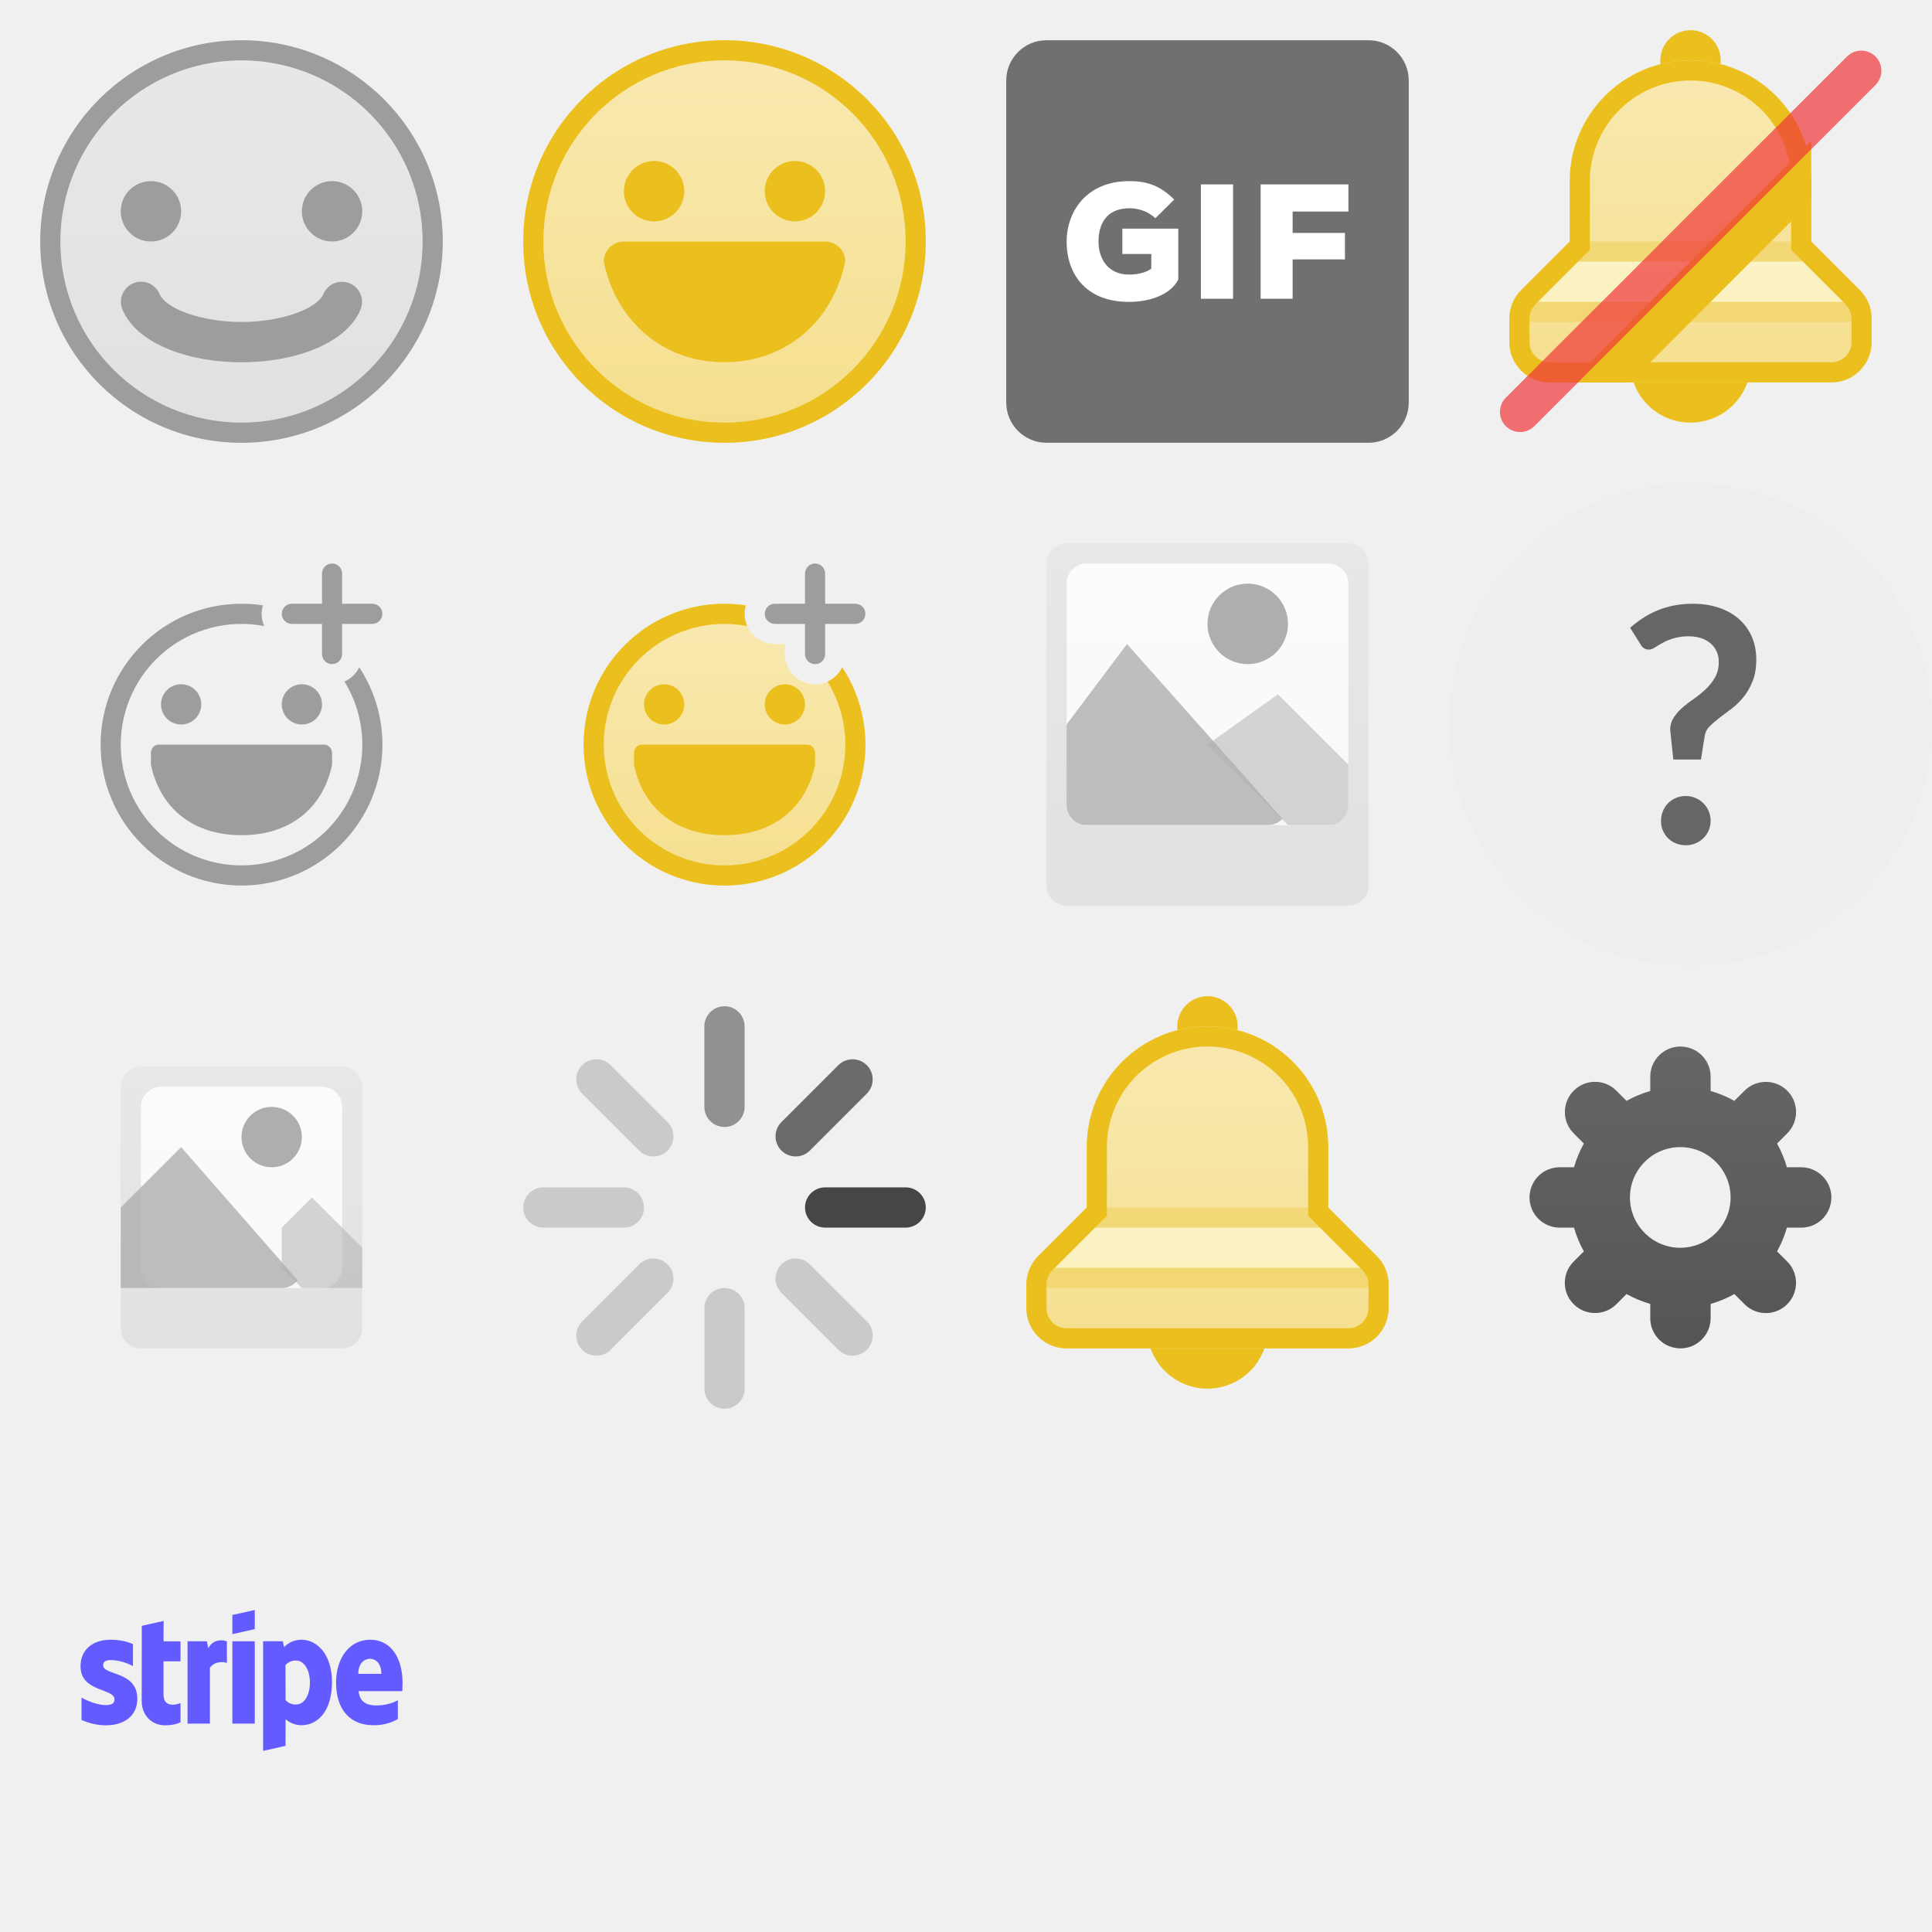
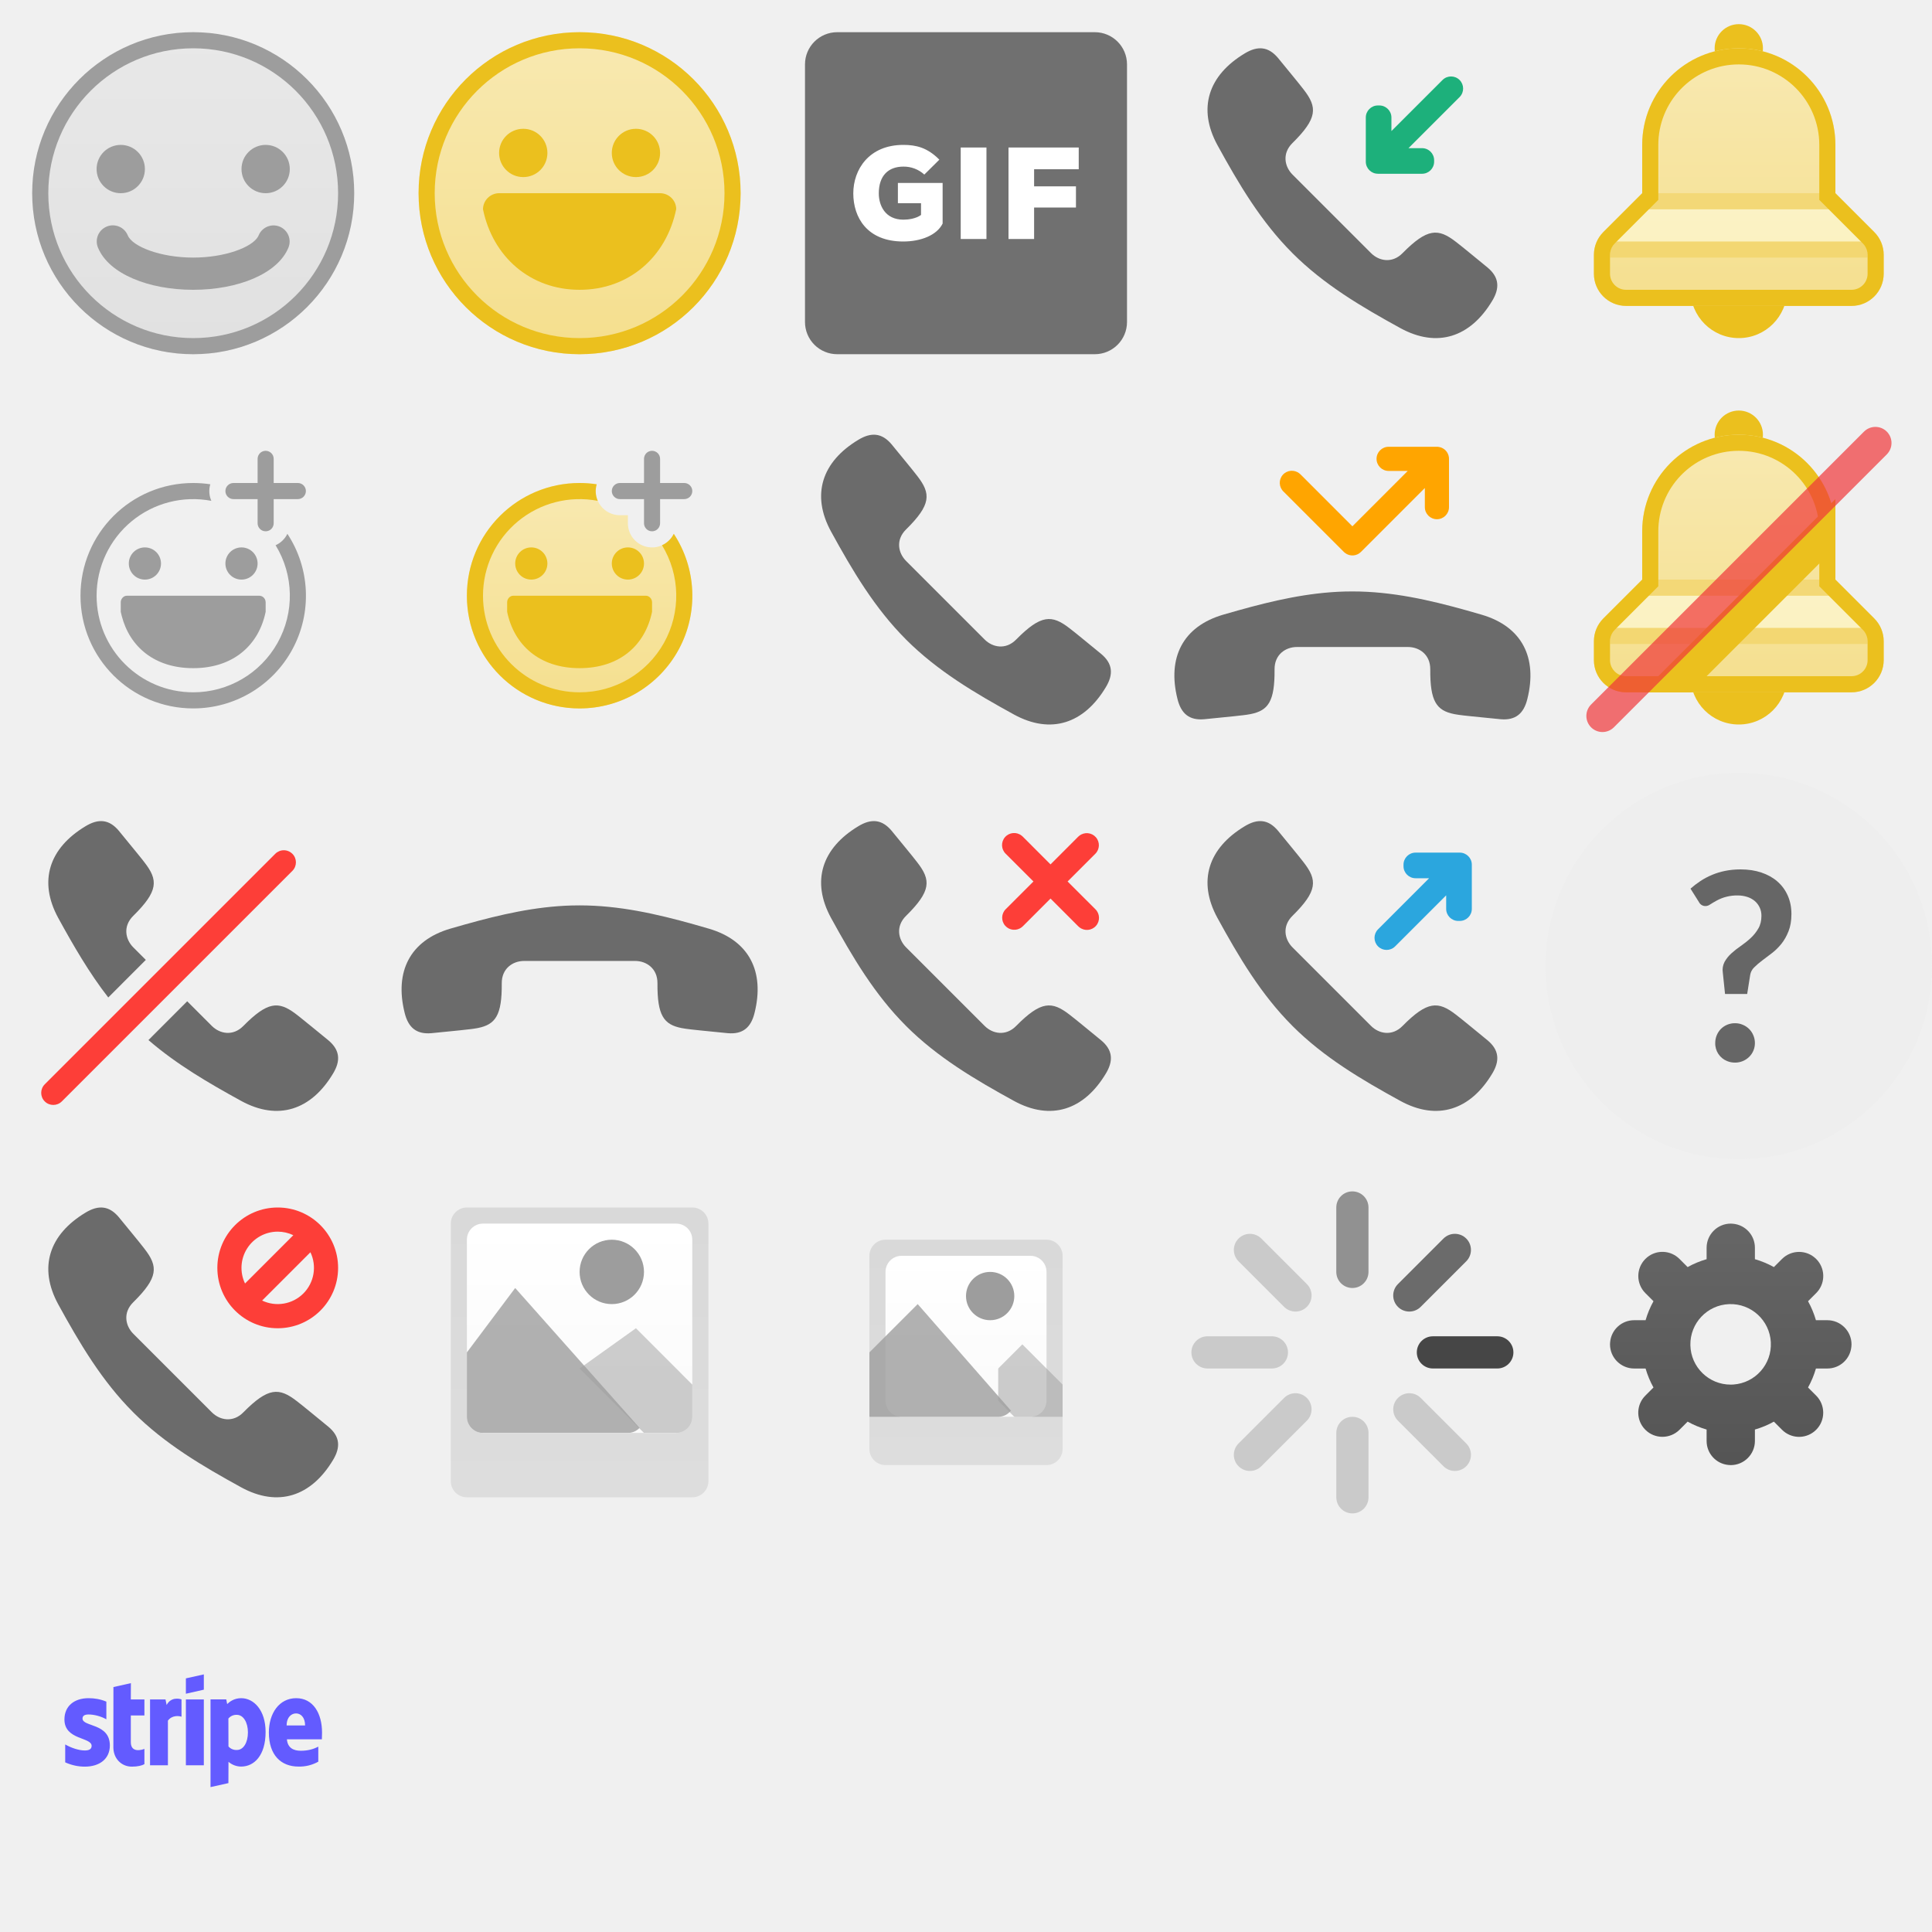
- <svg xmlns="http://www.w3.org/2000/svg" xmlns:xlink="http://www.w3.org/1999/xlink" width="64" height="64" viewBox="0 0 64 64">
+ <svg xmlns="http://www.w3.org/2000/svg" xmlns:xlink="http://www.w3.org/1999/xlink" width="80" height="80" viewBox="0 0 80 80">
  <svg width="16" height="16" viewBox="0 0 16 16" id="icon-emoji">
    <defs>
      <linearGradient x1="50%" y1="0%" x2="50%" y2="96.88%" id="ac">
        <stop stop-color="#E8E8E8" offset="0%" />
        <stop stop-color="#E1E1E1" offset="100%" />
      </linearGradient>
      <path id="aa" d="M0 0h16v16H0z" />
    </defs>
    <g fill="none" fill-rule="evenodd">
      <mask id="ab" fill="#fff">
        <use xlink:href="#aa" />
      </mask>
      <g mask="url(#ab)">
        <path d="M6.667 0a6.665 6.665 0 016.666 6.667 6.665 6.665 0 01-6.666 6.666A6.665 6.665 0 010 6.667 6.665 6.665 0 016.667 0" fill="url(#ac)" transform="translate(1.333 1.333)" />
        <path d="M11.58 9.384c.34.14.503.53.363.87C11.495 11.34 9.849 12 8 12c-1.85 0-3.495-.66-3.943-1.746a.667.667 0 011.2-.578l.033.07c.189.459 1.341.92 2.71.92 1.314 0 2.428-.425 2.683-.865l.027-.055c.14-.34.53-.502.87-.362zM11 6c.553 0 1 .447 1 1 0 .553-.447 1-1 1-.553 0-1-.447-1-1 0-.553.447-1 1-1zM5 6c.553 0 1 .447 1 1 0 .553-.447 1-1 1-.553 0-1-.447-1-1 0-.553.447-1 1-1z" fill="#9D9D9D" fill-rule="nonzero" />
        <path d="M8 1.333A6.665 6.665 0 0114.667 8 6.665 6.665 0 018 14.667 6.665 6.665 0 011.333 8 6.665 6.665 0 018 1.333zM8 2C4.685 2 2 4.685 2 8s2.685 6 6 6 6-2.685 6-6-2.685-6-6-6z" fill="#9D9D9D" fill-rule="nonzero" />
      </g>
    </g>
  </svg>
  <svg width="16" height="16" viewBox="0 0 16 16" id="icon-emoji-active" x="16">
    <defs>
      <linearGradient x1="50%" y1="0%" x2="50%" y2="97.5%" id="bc">
        <stop stop-color="#F8E9B1" offset="0%" />
        <stop stop-color="#F5DF8E" offset="100%" />
      </linearGradient>
      <path id="ba" d="M0 0h16v16H0z" />
    </defs>
    <g fill="none" fill-rule="evenodd">
      <mask id="bb" fill="#fff">
        <use xlink:href="#ba" />
      </mask>
      <g mask="url(#bb)">
        <path d="M6.667 0a6.665 6.665 0 016.666 6.667 6.665 6.665 0 01-6.666 6.666A6.665 6.665 0 010 6.667 6.665 6.665 0 016.667 0" fill="url(#bc)" transform="translate(1.333 1.333)" />
        <path d="M8 1.333A6.665 6.665 0 0114.667 8 6.665 6.665 0 018 14.667 6.665 6.665 0 011.333 8 6.665 6.665 0 018 1.333zM8 2C4.685 2 2 4.685 2 8s2.685 6 6 6 6-2.685 6-6-2.685-6-6-6z" fill="#EBC01E" fill-rule="nonzero" />
        <path d="M11.332 8c.364 0 .668.295.668.66-.404 1.972-1.955 3.34-4 3.34s-3.596-1.368-4-3.333C4 8.302 4.3 8 4.668 8zm-.999-2.667c.554 0 1 .447 1 1 0 .554-.446 1-1 1-.553 0-1-.446-1-1 0-.553.447-1 1-1zm-4.666 0c.553 0 1 .447 1 1 0 .554-.447 1-1 1-.554 0-1-.446-1-1 0-.553.446-1 1-1z" fill="#EBC01E" />
      </g>
    </g>
  </svg>
  <svg width="16" height="16" viewBox="0 0 16 16" id="icon-emoji-reactions" y="16">
    <defs>
      <path id="ca" d="M0 0h16v16H0z" />
    </defs>
    <g fill="none" fill-rule="evenodd">
      <mask id="cb" fill="#fff">
        <use xlink:href="#ca" />
      </mask>
      <g mask="url(#cb)" fill="#9D9D9D" fill-rule="nonzero">
        <path d="M8 4c.24 0 .477.018.708.053a.997.997 0 00.044.686A3.999 3.999 0 004 8.667c0 2.21 1.79 4 4 4a3.999 3.999 0 003.412-6.09.994.994 0 00.488-.473 4.665 4.665 0 01-3.9 7.23 4.665 4.665 0 01-4.667-4.667A4.665 4.665 0 018 4zm2.742 4.667a.27.27 0 01.25.209l.008.062v.395c-.283 1.376-1.333 2.334-3 2.334-1.597 0-2.628-.88-2.96-2.164L5 9.333v-.395c0-.122.085-.234.199-.264l.059-.007h5.484zm-.742-2A.666.666 0 1110 8a.666.666 0 110-1.333zm-4 0A.666.666 0 116 8a.666.666 0 110-1.333zm5-4c.184 0 .333.149.333.333v1h1a.333.333 0 010 .667h-1v1a.333.333 0 11-.666 0v-1h-1a.333.333 0 010-.667h1V3c0-.184.149-.333.333-.333z" />
      </g>
    </g>
  </svg>
  <svg width="16" height="16" viewBox="0 0 16 16" id="icon-emoji-reactions-active" x="16" y="16">
    <defs>
      <linearGradient x1="50%" y1="0%" x2="50%" y2="100%" id="dc">
        <stop stop-color="#F8E9B1" offset="0%" />
        <stop stop-color="#F5DF8E" offset="100%" />
      </linearGradient>
      <path id="da" d="M0 0h16v16H0z" />
    </defs>
    <g fill="none" fill-rule="evenodd">
      <mask id="db" fill="#fff">
        <use xlink:href="#da" />
      </mask>
      <g mask="url(#db)">
        <path d="M4.667 1.333c.24 0 .477.019.708.054a1 1 0 00.958 1.28h.334V3a1 1 0 001.9.437 4.667 4.667 0 11-3.9-2.104z" fill="url(#dc)" transform="translate(3.333 2.667)" />
        <path d="M8 4c.24 0 .477.018.708.053a.997.997 0 00.044.686A3.999 3.999 0 004 8.667c0 2.21 1.79 4 4 4a3.999 3.999 0 003.412-6.09.994.994 0 00.488-.473 4.665 4.665 0 01-3.9 7.23 4.665 4.665 0 01-4.667-4.667A4.665 4.665 0 018 4z" fill="#EBC01E" fill-rule="nonzero" />
        <path d="M11 2.667c.184 0 .333.149.333.333v1h1a.333.333 0 010 .667h-1v1a.333.333 0 11-.666 0v-1h-1a.333.333 0 010-.667h1V3c0-.184.149-.333.333-.333z" fill="#9D9D9D" fill-rule="nonzero" />
        <path d="M10.742 8.667c.133 0 .258.121.258.27v.396c-.283 1.376-1.333 2.334-3 2.334s-2.717-.958-3-2.334v-.395c0-.143.115-.271.258-.271zm-.742-2A.666.666 0 1110 8a.666.666 0 110-1.333zm-4 0A.666.666 0 116 8a.666.666 0 110-1.333z" fill="#EBC01E" />
      </g>
    </g>
  </svg>
  <svg width="16" height="16" viewBox="0 0 16 16" id="icon-gif-rest" x="32">
    <defs>
      <path id="ea" d="M0 0h16v16H0z" />
      <path d="M6.896 6.612l-.622.617a1.254 1.254 0 00-.867-.33c-.617 0-1.018.368-1.018 1.11 0 .486.255 1.087 1.018 1.087.2 0 .515-.038.731-.195v-.487H5.18v-.839h1.852v1.683c-.239.482-.9.742-1.63.742-1.5 0-2.069-1.001-2.069-1.992 0-.99.65-2.008 2.074-2.008.525 0 .991.108 1.49.612zm1.951 3.285H7.781V6.108h1.066v3.79zm1.973 0H9.76V6.108h2.908v.899H10.82v.709h1.733v.877H10.82v1.304z" id="ec" />
    </defs>
    <g fill="none" fill-rule="evenodd">
      <mask id="eb" fill="#fff">
        <use xlink:href="#ea" />
      </mask>
      <g mask="url(#eb)">
        <path d="M2.667 1.333h10.666c.737 0 1.334.597 1.334 1.334v10.666c0 .737-.597 1.334-1.334 1.334H2.667a1.333 1.333 0 01-1.334-1.334V2.667c0-.737.597-1.334 1.334-1.334z" fill="#707070" />
        <use fill="#FFF" xlink:href="#ec" />
      </g>
    </g>
  </svg>
-   <svg width="16" height="16" viewBox="0 0 16 16" id="icon-image-zoom-in" x="32" y="16">
-     <defs>
-       <linearGradient x1="50%" y1=".281%" x2="50%" y2="99.784%" id="fc">
-         <stop stop-color="#E6E6E6" offset="0%" />
+   <svg width="16" height="16" viewBox="0 0 16 16" id="icon-handset" x="32" y="16">
+     <defs>
+       <path id="fa" d="M0 0h16v16H0z" />
+       <path d="M5.518 10.482c-1.305-1.305-2.22-2.857-3.105-4.47-.832-1.522-.382-2.894 1.132-3.802.533-.322.975-.285 1.373.188.187.232.885 1.072 1.065 1.312.57.735.577 1.185-.465 2.213-.435.427-.33.974 0 1.304l3.255 3.255c.33.33.877.435 1.304 0 1.028-1.042 1.478-1.035 2.213-.465.24.18 1.08.878 1.312 1.065.473.398.51.84.188 1.373-.908 1.514-2.28 1.964-3.803 1.132-1.612-.885-3.164-1.8-4.47-3.105z" id="fc" />
+     </defs>
+     <g fill="none" fill-rule="evenodd">
+       <mask id="fb" fill="#fff">
+         <use xlink:href="#fa" />
+       </mask>
+       <g mask="url(#fb)">
+         <use fill-opacity=".7" fill="#333" xlink:href="#fc" />
+       </g>
+     </g>
+   </svg>
+   <svg width="16" height="16" viewBox="0 0 16 16" id="icon-handset-cancelled" y="32">
+     <defs>
+       <path id="ga" d="M0 0h16v16H0z" />
+     </defs>
+     <g fill="none" fill-rule="evenodd">
+       <mask id="gb" fill="#fff">
+         <use xlink:href="#ga" />
+       </mask>
+       <g mask="url(#gb)" fill-rule="nonzero">
+         <path d="M7.752 9.461l1.02 1.021c.33.33.878.435 1.305 0 .997-1.01 1.45-1.034 2.147-.515l.19.147.589.477.6.491c.472.398.51.84.187 1.373-.908 1.514-2.28 1.964-3.803 1.132-1.36-.747-2.677-1.515-3.84-2.52l1.605-1.606zM4.918 2.398l.75.917.218.27.097.125c.57.735.577 1.185-.465 2.213-.435.427-.33.974 0 1.304l.52.52-1.555 1.556c-.793-1.021-1.439-2.14-2.07-3.29-.832-1.523-.382-2.895 1.132-3.803.533-.322.975-.285 1.373.188z" fill-opacity=".7" fill="#333" />
+         <path d="M12.107 3.354a.5.5 0 010 .707L2.56 13.607a.5.5 0 11-.707-.708l9.545-9.545a.5.5 0 01.708 0z" fill="#FD3E38" />
+       </g>
+     </g>
+   </svg>
+   <svg width="16" height="16" viewBox="0 0 16 16" id="icon-handset-ended" x="16" y="32">
+     <defs>
+       <path id="ha" d="M0 0h16v16H0z" />
+       <path d="M8 5.49c1.628 0 3.178.35 4.733.786l.623.179c1.665.488 2.317 1.776 1.888 3.489-.149.605-.488.89-1.103.838l-1.18-.118-.344-.037-.24-.031-.154-.026c-.742-.146-1.008-.526-.999-1.856.005-.61-.456-.923-.923-.923H5.7c-.467 0-.928.313-.923.923.01 1.33-.257 1.71-.999 1.856l-.154.026-.152.02-.433.048-1.179.118c-.615.053-.954-.233-1.103-.838-.43-1.713.223-3.001 1.888-3.49l.623-.178c1.451-.406 2.898-.74 4.408-.782L8 5.49z" id="hc" />
+     </defs>
+     <g fill="none" fill-rule="evenodd">
+       <mask id="hb" fill="#fff">
+         <use xlink:href="#ha" />
+       </mask>
+       <g mask="url(#hb)">
+         <use fill-opacity=".7" fill="#333" xlink:href="#hc" />
+       </g>
+     </g>
+   </svg>
+   <svg width="16" height="16" viewBox="0 0 16 16" id="icon-handset-failed" x="32" y="32">
+     <defs>
+       <path id="ia" d="M0 0h16v16H0z" />
+     </defs>
+     <g fill="none" fill-rule="evenodd">
+       <mask id="ib" fill="#fff">
+         <use xlink:href="#ia" />
+       </mask>
+       <g mask="url(#ib)" fill-rule="nonzero">
+         <path d="M12.694 2.605a.5.5 0 01.66.749L12.207 4.5l1.147 1.146a.5.5 0 01-.66.75l-.048-.042L11.5 5.207l-1.146 1.147-.048.041a.5.5 0 01-.66-.749L10.793 4.5 9.646 3.354a.5.5 0 01.66-.75l.048.042L11.5 3.793l1.146-1.147z" fill="#FD3E38" />
+         <path d="M5.518 10.482c-1.305-1.305-2.22-2.857-3.105-4.47-.832-1.522-.382-2.894 1.132-3.802.533-.322.975-.285 1.373.188.187.232.885 1.072 1.065 1.312.57.735.577 1.185-.465 2.213-.435.427-.33.974 0 1.304l3.255 3.255c.33.33.877.435 1.304 0 1.028-1.042 1.478-1.035 2.213-.465.24.18 1.08.878 1.312 1.065.473.398.51.84.188 1.373-.908 1.514-2.28 1.964-3.803 1.132-1.612-.885-3.164-1.8-4.47-3.105z" fill-opacity=".7" fill="#333" />
+       </g>
+     </g>
+   </svg>
+   <svg width="16" height="16" viewBox="0 0 16 16" id="icon-handset-incoming" x="48">
+     <defs>
+       <path id="ja" d="M0 0h16v16H0z" />
+     </defs>
+     <g fill="none" fill-rule="evenodd">
+       <mask id="jb" fill="#fff">
+         <use xlink:href="#ja" />
+       </mask>
+       <g mask="url(#jb)" fill-rule="nonzero">
+         <path d="M9.055 7.194a.5.5 0 01-.5-.5V4.867a.5.5 0 01.5-.5h.061a.5.5 0 01.5.5v.56l2.121-2.12a.5.5 0 01.708.706l-2.122 2.122h.561a.5.5 0 01.5.5v.06a.5.5 0 01-.5.5H9.055z" fill="#1DB07B" />
+         <path d="M5.518 10.482c-1.305-1.305-2.22-2.857-3.105-4.47-.832-1.522-.382-2.894 1.132-3.802.533-.322.975-.285 1.373.188.187.232.885 1.072 1.065 1.312.57.735.577 1.185-.465 2.213-.435.427-.33.974 0 1.304l3.255 3.255c.33.33.877.435 1.304 0 1.028-1.042 1.478-1.035 2.213-.465.24.18 1.08.878 1.312 1.065.473.398.51.84.188 1.373-.908 1.514-2.28 1.964-3.803 1.132-1.612-.885-3.164-1.8-4.47-3.105z" fill-opacity=".7" fill="#333" />
+       </g>
+     </g>
+   </svg>
+   <svg width="16" height="16" viewBox="0 0 16 16" id="icon-handset-missed" x="48" y="16">
+     <defs>
+       <path id="ka" d="M0 0h16v16H0z" />
+     </defs>
+     <g fill="none" fill-rule="evenodd">
+       <mask id="kb" fill="#fff">
+         <use xlink:href="#ka" />
+       </mask>
+       <g mask="url(#kb)">
+         <path d="M8 8.49c1.628 0 3.178.35 4.733.786l.623.179c1.665.488 2.317 1.776 1.888 3.489-.149.605-.488.89-1.103.838l-1.18-.118-.344-.037-.24-.031-.154-.026c-.742-.146-1.008-.526-.999-1.856.005-.61-.456-.923-.923-.923H5.7c-.467 0-.928.313-.923.923.01 1.33-.257 1.71-.999 1.856l-.154.026-.152.02-.433.048-1.179.118c-.615.053-.954-.233-1.103-.838-.43-1.713.223-3.001 1.888-3.49l.623-.178c1.451-.406 2.898-.74 4.408-.782L8 8.49z" fill-opacity=".7" fill="#333" />
+         <path d="M9.5 2.5h2l.038.001.062.01.056.014.056.022.048.026.049.033.045.04a.505.505 0 01.048.056l.036.056.026.056.018.053.015.074L12 3v2a.5.5 0 11-1 0v-.793L8.354 6.854a.5.5 0 01-.66.041l-.048-.041-2.5-2.5a.5.5 0 01.66-.75l.048.042L8 5.793 10.292 3.5H9.5a.5.5 0 010-1z" fill="orange" />
+       </g>
+     </g>
+   </svg>
+   <svg width="16" height="16" viewBox="0 0 16 16" id="icon-handset-outgoing" x="48" y="32">
+     <defs>
+       <path id="la" d="M0 0h16v16H0z" />
+     </defs>
+     <g fill="none" fill-rule="evenodd">
+       <mask id="lb" fill="#fff">
+         <use xlink:href="#la" />
+       </mask>
+       <g mask="url(#lb)" fill-rule="nonzero">
+         <path d="M12.945 3.805a.5.5 0 00-.5-.5h-1.829a.5.5 0 00-.5.5v.061a.5.5 0 00.5.5h.56l-2.12 2.121a.5.5 0 00.707.707l2.12-2.12v.56a.5.5 0 00.5.5h.062a.5.5 0 00.5-.5v-1.83z" fill="#2BA6DE" />
+         <path d="M5.518 10.482c-1.305-1.305-2.22-2.857-3.105-4.47-.832-1.522-.382-2.894 1.132-3.802.533-.322.975-.285 1.373.188.187.232.885 1.072 1.065 1.312.57.735.577 1.185-.465 2.213-.435.427-.33.974 0 1.304l3.255 3.255c.33.33.877.435 1.304 0 1.028-1.042 1.478-1.035 2.213-.465.24.18 1.08.878 1.312 1.065.473.398.51.84.188 1.373-.908 1.514-2.28 1.964-3.803 1.132-1.612-.885-3.164-1.8-4.47-3.105z" fill-opacity=".7" fill="#333" />
+       </g>
+     </g>
+   </svg>
+   <svg width="16" height="16" viewBox="0 0 16 16" id="icon-handset-rejected" y="48">
+     <defs>
+       <path id="ma" d="M0 0h16v16H0z" />
+     </defs>
+     <g fill="none" fill-rule="evenodd">
+       <mask id="mb" fill="#fff">
+         <use xlink:href="#ma" />
+       </mask>
+       <g mask="url(#mb)" fill-rule="nonzero">
+         <path d="M11.5 2a2.5 2.5 0 110 5 2.5 2.5 0 010-5zm1.354 1.853l-2 2a1.5 1.5 0 002-2zM11.5 3a1.5 1.5 0 00-1.354 2.147l2-2A1.494 1.494 0 0011.5 3z" fill="#FD3E38" />
+         <path d="M5.518 10.482c-1.305-1.305-2.22-2.857-3.105-4.47-.832-1.522-.382-2.894 1.132-3.802.533-.322.975-.285 1.373.188.187.232.885 1.072 1.065 1.312.57.735.577 1.185-.465 2.213-.435.427-.33.974 0 1.304l3.255 3.255c.33.33.877.435 1.304 0 1.028-1.042 1.478-1.035 2.213-.465.24.18 1.08.878 1.312 1.065.473.398.51.84.188 1.373-.908 1.514-2.28 1.964-3.803 1.132-1.612-.885-3.164-1.8-4.47-3.105z" fill-opacity=".7" fill="#333" />
+       </g>
+     </g>
+   </svg>
+   <svg width="16" height="16" viewBox="0 0 16 16" id="icon-image-zoom-in" x="16" y="48">
+     <defs>
+       <linearGradient x1="50%" y1=".281%" x2="50%" y2="99.784%" id="nc">
+         <stop stop-color="#D9D9D9" offset="0%" />
        <stop stop-color="#DDD" offset="100%" />
      </linearGradient>
-       <linearGradient x1="50%" y1="0%" x2="50%" y2="97.5%" id="fe">
+       <linearGradient x1="50%" y1="0%" x2="50%" y2="97.5%" id="ne">
        <stop stop-color="#FFF" offset="0%" />
        <stop stop-color="#FAFAFA" offset="100%" />
      </linearGradient>
-       <path id="fa" d="M0 0h16v16H0z" />
-       <path d="M.667 0h8c.368 0 .666.298.666.667V8a.667.667 0 01-.666.667h-8A.667.667 0 010 8V.667C0 .298.298 0 .667 0z" id="fd" />
-     </defs>
-     <g fill="none" fill-rule="evenodd">
-       <mask id="fb" fill="#fff">
-         <use xlink:href="#fa" />
-       </mask>
-       <g mask="url(#fb)" opacity=".8">
-         <path d="M.667 0H10c.368 0 .667.298.667.667v10.666A.667.667 0 0110 12H.667A.667.667 0 010 11.333V.667C0 .298.298 0 .667 0z" fill="url(#fc)" transform="translate(2.667 2)" />
+       <path id="na" d="M0 0h16v16H0z" />
+       <path d="M.667 0h8c.368 0 .666.298.666.667V8a.667.667 0 01-.666.667h-8A.667.667 0 010 8V.667C0 .298.298 0 .667 0z" id="nd" />
+     </defs>
+     <g fill="none" fill-rule="evenodd">
+       <mask id="nb" fill="#fff">
+         <use xlink:href="#na" />
+       </mask>
+       <g mask="url(#nb)">
+         <path d="M.667 0H10c.368 0 .667.298.667.667v10.666A.667.667 0 0110 12H.667A.667.667 0 010 11.333V.667C0 .298.298 0 .667 0z" fill="url(#nc)" transform="translate(2.667 2)" />
        <g transform="translate(3.333 2.667)">
-           <mask id="ff" fill="#fff">
-             <use xlink:href="#fd" />
+           <mask id="nf" fill="#fff">
+             <use xlink:href="#nd" />
          </mask>
-           <use fill="url(#fe)" xlink:href="#fd" />
-           <path d="M4.667 6.667L7 4.333 9.333 6 6.667 8.667H5.333A.667.667 0 014.667 8V6.667z" fill-opacity=".5" fill="#9D9D9D" mask="url(#ff)" transform="matrix(-1 0 0 1 14 0)" />
-           <path d="M5.333 2.667l2 2.666V8a.667.667 0 01-.666.667H0l5.333-6z" fill-opacity=".8" fill="#9D9D9D" mask="url(#ff)" transform="matrix(-1 0 0 1 7.333 0)" />
-           <circle fill="#9D9D9D" mask="url(#ff)" cx="6" cy="2" r="1.333" />
+           <use fill="url(#ne)" xlink:href="#nd" />
+           <path d="M4.667 6.667L7 4.333 9.333 6 6.667 8.667H5.333A.667.667 0 014.667 8V6.667z" fill-opacity=".5" fill="#9D9D9D" mask="url(#nf)" transform="matrix(-1 0 0 1 14 0)" />
+           <path d="M5.333 2.667l2 2.666V8a.667.667 0 01-.666.667H0l5.333-6z" fill-opacity=".8" fill="#9D9D9D" mask="url(#nf)" transform="matrix(-1 0 0 1 7.333 0)" />
+           <circle fill="#9D9D9D" mask="url(#nf)" cx="6" cy="2" r="1.333" />
        </g>
      </g>
    </g>
  </svg>
-   <svg width="16" height="16" viewBox="0 0 16 16" id="icon-image-zoom-out" y="32">
-     <defs>
-       <linearGradient x1="50%" y1="0%" x2="50%" y2="100%" id="gc">
-         <stop stop-color="#E6E6E6" offset="0%" />
+   <svg width="16" height="16" viewBox="0 0 16 16" id="icon-image-zoom-out" x="32" y="48">
+     <defs>
+       <linearGradient x1="50%" y1="0%" x2="50%" y2="100%" id="oc">
+         <stop stop-color="#D9D9D9" offset="0%" />
        <stop stop-color="#DDD" offset="100%" />
      </linearGradient>
-       <linearGradient x1="50%" y1="0%" x2="50%" y2="97.5%" id="ge">
+       <linearGradient x1="50%" y1="0%" x2="50%" y2="97.5%" id="oe">
        <stop stop-color="#FFF" offset="0%" />
        <stop stop-color="#FAFAFA" offset="100%" />
      </linearGradient>
-       <path id="ga" d="M0 0h16v16H0z" />
-       <path d="M.667 0H6c.368 0 .667.298.667.667V6A.667.667 0 016 6.667H.667A.667.667 0 010 6V.667C0 .298.298 0 .667 0z" id="gd" />
-     </defs>
-     <g fill="none" fill-rule="evenodd">
-       <mask id="gb" fill="#fff">
-         <use xlink:href="#ga" />
-       </mask>
-       <g mask="url(#gb)" opacity=".8">
-         <path d="M.667 0h6.666C7.702 0 8 .298 8 .667v8a.667.667 0 01-.667.666H.667A.667.667 0 010 8.667v-8C0 .298.298 0 .667 0z" fill="url(#gc)" transform="translate(4 3.333)" />
+       <path id="oa" d="M0 0h16v16H0z" />
+       <path d="M.667 0H6c.368 0 .667.298.667.667V6A.667.667 0 016 6.667H.667A.667.667 0 010 6V.667C0 .298.298 0 .667 0z" id="od" />
+     </defs>
+     <g fill="none" fill-rule="evenodd">
+       <mask id="ob" fill="#fff">
+         <use xlink:href="#oa" />
+       </mask>
+       <g mask="url(#ob)">
+         <path d="M.667 0h6.666C7.702 0 8 .298 8 .667v8a.667.667 0 01-.667.666H.667A.667.667 0 010 8.667v-8C0 .298.298 0 .667 0z" fill="url(#oc)" transform="translate(4 3.333)" />
        <g transform="translate(4.667 4)">
-           <mask id="gf" fill="#fff">
-             <use xlink:href="#gd" />
+           <mask id="of" fill="#fff">
+             <use xlink:href="#od" />
          </mask>
-           <use fill="url(#ge)" xlink:href="#gd" />
-           <path d="M4 5.333l1.667-1.666 1.666 1.666-2 2h-.666A.667.667 0 014 6.667V5.333z" fill-opacity=".5" fill="#9D9D9D" mask="url(#gf)" transform="matrix(-1 0 0 1 11.333 0)" />
-           <path d="M4 2l2 2v2.667a.667.667 0 01-.667.666h-6L4 2z" fill-opacity=".8" fill="#9D9D9D" mask="url(#gf)" transform="matrix(-1 0 0 1 5.333 0)" />
-           <circle fill="#9D9D9D" mask="url(#gf)" cx="4.333" cy="1.667" r="1" />
+           <use fill="url(#oe)" xlink:href="#od" />
+           <path d="M4 5.333l1.667-1.666 1.666 1.666-2 2h-.666A.667.667 0 014 6.667V5.333z" fill-opacity=".5" fill="#9D9D9D" mask="url(#of)" transform="matrix(-1 0 0 1 11.333 0)" />
+           <path d="M4 2l2 2v2.667a.667.667 0 01-.667.666h-6L4 2z" fill-opacity=".8" fill="#9D9D9D" mask="url(#of)" transform="matrix(-1 0 0 1 5.333 0)" />
+           <circle fill="#9D9D9D" mask="url(#of)" cx="4.333" cy="1.667" r="1" />
        </g>
      </g>
    </g>
  </svg>
-   <svg width="16" height="16" viewBox="0 0 16 16" id="icon-loading-spinner" x="16" y="32">
-     <defs>
-       <path id="ha" d="M0 0h16v16H0z" />
-     </defs>
-     <g fill="none" fill-rule="evenodd">
-       <mask id="hb" fill="#fff">
-         <use xlink:href="#ha" />
-       </mask>
-       <g mask="url(#hb)" fill="#333">
+   <svg width="16" height="16" viewBox="0 0 16 16" id="icon-loading-spinner" x="48" y="48">
+     <defs>
+       <path id="pa" d="M0 0h16v16H0z" />
+     </defs>
+     <g fill="none" fill-rule="evenodd">
+       <mask id="pb" fill="#fff">
+         <use xlink:href="#pa" />
+       </mask>
+       <g mask="url(#pb)" fill="#333">
        <rect fill-opacity=".5" x="7.333" y="1.333" width="1.333" height="4" rx=".667" />
        <rect fill-opacity=".7" transform="rotate(45 11.3 4.7)" x="10.633" y="2.7" width="1.333" height="4" rx=".667" />
        <rect fill-opacity=".9" transform="rotate(90 12.667 8)" x="12" y="6" width="1.333" height="4" rx=".667" />
        <rect fill-opacity=".2" transform="rotate(135 11.3 11.3)" x="10.633" y="9.3" width="1.333" height="4" rx=".667" />
        <rect fill-opacity=".2" transform="rotate(180 8 12.667)" x="7.333" y="10.667" width="1.333" height="4" rx=".667" />
        <rect fill-opacity=".2" transform="rotate(-135 4.7 11.3)" x="4.034" y="9.3" width="1.333" height="4" rx=".667" />
        <rect fill-opacity=".2" transform="rotate(-90 3.333 8)" x="2.667" y="6" width="1.333" height="4" rx=".667" />
        <rect fill-opacity=".2" transform="rotate(-45 4.7 4.7)" x="4.034" y="2.7" width="1.333" height="4" rx=".667" />
      </g>
    </g>
  </svg>
-   <svg width="16" height="16" viewBox="0 0 16 16" id="icon-notifications" x="32" y="32">
-     <defs>
-       <linearGradient x1="50%" y1="0%" x2="50%" y2="100%" id="ia">
+   <svg width="16" height="16" viewBox="0 0 16 16" id="icon-notifications" x="64">
+     <defs>
+       <linearGradient x1="50%" y1="0%" x2="50%" y2="100%" id="qa">
        <stop stop-color="#F8E9B1" offset="0%" />
        <stop stop-color="#F5DF8E" offset="100%" />
      </linearGradient>
    </defs>
    <g fill="none" fill-rule="evenodd">
      <g fill-rule="nonzero">
        <circle fill="#EBC01E" cx="8" cy="12" r="2" />
        <circle fill="#EBC01E" cx="8" cy="2" r="1" />
-         <path d="M2.39 9.61L4 8V6a4 4 0 118 0v2l1.61 1.61c.25.25.39.589.39.942v.781c0 .737-.597 1.334-1.333 1.334H3.333A1.333 1.333 0 012 11.333v-.78c0-.354.14-.693.39-.944z" fill="url(#ia)" />
+         <path d="M2.39 9.61L4 8V6a4 4 0 118 0v2l1.61 1.61c.25.25.39.589.39.942v.781c0 .737-.597 1.334-1.333 1.334H3.333A1.333 1.333 0 012 11.333v-.78c0-.354.14-.693.39-.944z" fill="url(#qa)" />
        <path fill-opacity=".6" fill="#F8E9B1" style="mix-blend-mode:screen" d="M2.667 10L4 8.667h8L13.333 10z" />
        <path d="M8 2a4 4 0 014 4v2l1.61 1.61c.25.25.39.589.39.942v.781c0 .737-.597 1.334-1.333 1.334H3.333A1.333 1.333 0 012 11.333v-.78c0-.354.14-.693.39-.944L4 8V6a4 4 0 014-4zm0 .667a3.333 3.333 0 00-3.33 3.188L4.667 6v2.276l-1.805 1.805a.667.667 0 00-.19.384l-.005.087v.781c0 .342.257.624.589.663l.077.004h9.334a.667.667 0 00.662-.589l.004-.078v-.78a.667.667 0 00-.137-.406l-.058-.066-1.805-1.805V6A3.333 3.333 0 008 2.667z" fill="#EBC01E" />
        <path fill-opacity=".3" fill="#EBC01E" d="M2.667 10h10.666v.667H2.667zM4 8h8v.667H4z" />
      </g>
      <path d="M0 0h16v16H0z" />
    </g>
  </svg>
-   <svg width="16" height="16" viewBox="0 0 16 16" id="icon-notifications-muted" x="48">
-     <defs>
-       <linearGradient x1="50%" y1="0%" x2="50%" y2="100%" id="ja">
+   <svg width="16" height="16" viewBox="0 0 16 16" id="icon-notifications-muted" x="64" y="16">
+     <defs>
+       <linearGradient x1="50%" y1="0%" x2="50%" y2="100%" id="ra">
        <stop stop-color="#F8E9B1" offset="0%" />
        <stop stop-color="#F5DF8E" offset="100%" />
      </linearGradient>
    </defs>
    <g fill="none" fill-rule="evenodd">
      <g fill-rule="nonzero">
        <circle fill="#EBC01E" cx="8" cy="12" r="2" />
        <circle fill="#EBC01E" cx="8" cy="2" r="1" />
-         <path d="M2.39 9.61L4 8V6a4 4 0 118 0v2l1.61 1.61c.25.25.39.589.39.942v.781c0 .737-.597 1.334-1.333 1.334H3.333A1.333 1.333 0 012 11.333v-.78c0-.354.14-.693.39-.944z" fill="url(#ja)" />
+         <path d="M2.39 9.61L4 8V6a4 4 0 118 0v2l1.61 1.61c.25.25.39.589.39.942v.781c0 .737-.597 1.334-1.333 1.334H3.333A1.333 1.333 0 012 11.333v-.78c0-.354.14-.693.39-.944z" fill="url(#ra)" />
        <path fill-opacity=".6" fill="#F8E9B1" style="mix-blend-mode:screen" d="M2.667 10L4 8.667h8L13.333 10z" />
        <path d="M8 2a4 4 0 014 4v2l1.61 1.61c.25.25.39.589.39.942v.781c0 .737-.597 1.334-1.333 1.334H3.333A1.333 1.333 0 012 11.333v-.78c0-.354.14-.693.39-.944L4 8V6a4 4 0 014-4zm0 .667a3.333 3.333 0 00-3.33 3.188L4.667 6v2.276l-1.805 1.805a.667.667 0 00-.19.384l-.005.087v.781c0 .342.257.624.589.663l.077.004h9.334a.667.667 0 00.662-.589l.004-.078v-.78a.667.667 0 00-.137-.406l-.058-.066-1.805-1.805V6A3.333 3.333 0 008 2.667z" fill="#EBC01E" />
        <path fill-opacity=".3" fill="#EBC01E" d="M2.667 10h10.666v.667H2.667zM4 8h8v.667H4z" />
        <path fill="#EBC01E" d="M4 12.667h2l6-6v-2z" />
        <path d="M14.128 1.872c.26.26.26.682 0 .943L2.815 14.128a.667.667 0 01-.943-.943L13.185 1.872c.26-.26.683-.26.943 0z" fill-opacity=".7" fill="#F0373A" />
      </g>
      <path d="M0 0h16v16H0z" />
    </g>
  </svg>
-   <svg width="16" height="16" viewBox="0 0 16 16" id="icon-question-grey" x="48" y="16">
+   <svg width="16" height="16" viewBox="0 0 16 16" id="icon-question-grey" x="64" y="32">
    <g fill="none" fill-rule="evenodd">
      <g>
        <circle fill="#EEE" cx="8" cy="8" r="8" />
        <path d="M6 4.797c.123-.109.257-.212.404-.31a2.898 2.898 0 011.027-.425C7.63 4.021 7.845 4 8.076 4c.314 0 .6.043.859.13.258.087.48.21.664.371.184.161.327.355.428.583.101.228.152.482.152.764 0 .275-.04.512-.12.713-.079.2-.178.375-.297.523-.12.148-.25.276-.393.385l-.404.306a3.17 3.17 0 00-.328.282.557.557 0 00-.165.312l-.125.79H7.43l-.092-.883a.718.718 0 01.073-.447 1.36 1.36 0 01.282-.352c.117-.107.248-.21.393-.309.144-.1.28-.208.406-.325.127-.118.232-.25.317-.396.085-.146.128-.32.128-.523a.79.79 0 00-.276-.615.911.911 0 00-.312-.17 1.253 1.253 0 00-.393-.06 1.75 1.75 0 00-.887.22c-.099.055-.183.106-.252.15a.346.346 0 01-.184.069.296.296 0 01-.282-.163L6 4.797zm1.024 6.39a.834.834 0 01.233-.58.82.82 0 01.586-.238c.115 0 .223.021.322.065a.798.798 0 01.436.434.803.803 0 01.066.319.797.797 0 01-.242.58.823.823 0 01-.582.233.848.848 0 01-.325-.062.785.785 0 01-.494-.751z" fill="#666" fill-rule="nonzero" />
      </g>
      <path d="M0 0h16v16H0z" />
    </g>
  </svg>
-   <svg width="16" height="16" viewBox="0 0 16 16" id="icon-settings" x="48" y="32">
-     <defs>
-       <linearGradient x1="50%" y1="97.5%" x2="50%" y2="0%" id="la">
+   <svg width="16" height="16" viewBox="0 0 16 16" id="icon-settings" x="64" y="48">
+     <defs>
+       <linearGradient x1="50%" y1="97.5%" x2="50%" y2="0%" id="ta">
        <stop stop-color="#555" offset="0%" />
        <stop stop-color="#666" offset="100%" />
      </linearGradient>
    </defs>
    <g fill="none" fill-rule="evenodd">
-       <path d="M5 6.667a1.667 1.667 0 11.11-.004L5 6.667zM10 5c0-.552-.45-1-1-1h-.473a3.79 3.79 0 00-.327-.786l.336-.336a.998.998 0 00.07-1.338l-.07-.077a1.002 1.002 0 00-1.414.001l-.336.336A3.79 3.79 0 006 1.473V1a.997.997 0 00-.903-.994L5 0c-.552 0-1 .45-1 1v.473c-.277.08-.54.19-.786.327l-.336-.336a.998.998 0 00-1.338-.07l-.077.07a1.002 1.002 0 00.001 1.414l.336.336A3.79 3.79 0 001.473 4H1a.997.997 0 00-.994.903L0 5c0 .552.45 1 1 1h.473c.08.277.19.54.327.786l-.336.336a.998.998 0 00-.07 1.338l.07.077c.39.39 1.025.388 1.414-.001l.336-.336c.246.137.51.247.786.327V9c0 .52.393.946.903.994L5 10c.552 0 1-.45 1-1v-.473c.277-.08.54-.19.786-.327l.336.336a.998.998 0 001.338.07l.077-.07c.39-.39.388-1.025-.001-1.414L8.2 6.786A3.79 3.79 0 008.527 6H9c.52 0 .946-.393.994-.903L10 5z" fill="url(#la)" transform="translate(2.667 2.667)" />
+       <path d="M5 6.667a1.667 1.667 0 11.11-.004L5 6.667zM10 5c0-.552-.45-1-1-1h-.473a3.79 3.79 0 00-.327-.786l.336-.336a.998.998 0 00.07-1.338l-.07-.077a1.002 1.002 0 00-1.414.001l-.336.336A3.79 3.79 0 006 1.473V1a.997.997 0 00-.903-.994L5 0c-.552 0-1 .45-1 1v.473c-.277.08-.54.19-.786.327l-.336-.336a.998.998 0 00-1.338-.07l-.077.07a1.002 1.002 0 00.001 1.414l.336.336A3.79 3.79 0 001.473 4H1a.997.997 0 00-.994.903L0 5c0 .552.45 1 1 1h.473c.08.277.19.54.327.786l-.336.336a.998.998 0 00-.07 1.338l.07.077c.39.39 1.025.388 1.414-.001l.336-.336c.246.137.51.247.786.327V9c0 .52.393.946.903.994L5 10c.552 0 1-.45 1-1v-.473c.277-.08.54-.19.786-.327l.336.336a.998.998 0 001.338.07l.077-.07c.39-.39.388-1.025-.001-1.414L8.2 6.786A3.79 3.79 0 008.527 6H9c.52 0 .946-.393.994-.903L10 5z" fill="url(#ta)" transform="translate(2.667 2.667)" />
      <path d="M0 0h16v16H0z" />
    </g>
  </svg>
-   <svg width="16" height="16" viewBox="0 0 16 16" id="icon-stripe" y="48">
-     <defs>
-       <path id="ma" d="M0 0h16v16H0z" />
-     </defs>
-     <g fill="none" fill-rule="evenodd">
-       <mask id="mb" fill="#fff">
-         <use xlink:href="#ma" />
-       </mask>
-       <g mask="url(#mb)" fill="#635BFF">
+   <svg width="16" height="16" viewBox="0 0 16 16" id="icon-stripe" y="64">
+     <defs>
+       <path id="ua" d="M0 0h16v16H0z" />
+     </defs>
+     <g fill="none" fill-rule="evenodd">
+       <mask id="ub" fill="#fff">
+         <use xlink:href="#ua" />
+       </mask>
+       <g mask="url(#ub)" fill="#635BFF">
        <path d="M9.988 6.318c.519 0 1.008.492 1.01 1.395 0 .988-.482 1.437-1.013 1.437a.811.811 0 01-.524-.197l-.003.882-.741.165V6.368h.652l.038.193c.104-.1.29-.243.581-.243zM5.42 5.695l-.003.676h.563v.663h-.563V8.14c0 .461.468.318.563.277v.633c-.098.056-.275.103-.518.103-.439 0-.768-.34-.768-.801l.003-2.495.723-.162zm-1.75.623c.245 0 .488.04.734.143v.732c-.225-.128-.51-.2-.735-.2-.157 0-.252.047-.252.169 0 .349 1.13.184 1.132 1.112 0 .558-.424.879-1.04.879-.255 0-.533-.053-.809-.178v-.741c.25.143.563.249.81.249.165 0 .284-.047.284-.19 0-.37-1.126-.234-1.126-1.094 0-.551.4-.881 1.001-.881zm8.595 0c.702 0 1.07.629 1.07 1.427 0 .074-.007.236-.007.277H11.88c.032.367.287.473.574.473.294 0 .525-.065.726-.171v.623a1.588 1.588 0 01-.82.203c-.723 0-1.227-.474-1.227-1.412 0-.791.427-1.42 1.132-1.42zM8.44 6.37v2.726h-.743V6.37h.743zm-1.54.23c.175-.336.521-.268.616-.23v.716c-.092-.034-.388-.078-.563.162v1.848h-.74V6.37h.64zm2.91.408a.431.431 0 00-.353.153l.003 1.156a.433.433 0 00.35.146c.272 0 .456-.311.456-.729 0-.408-.187-.726-.457-.726zm2.45-.059c-.187 0-.391.147-.391.499h.764c0-.352-.193-.499-.373-.499zM8.44 5.333v.633l-.743.168v-.636l.743-.165z" />
      </g>
    </g>
  </svg>
</svg>
